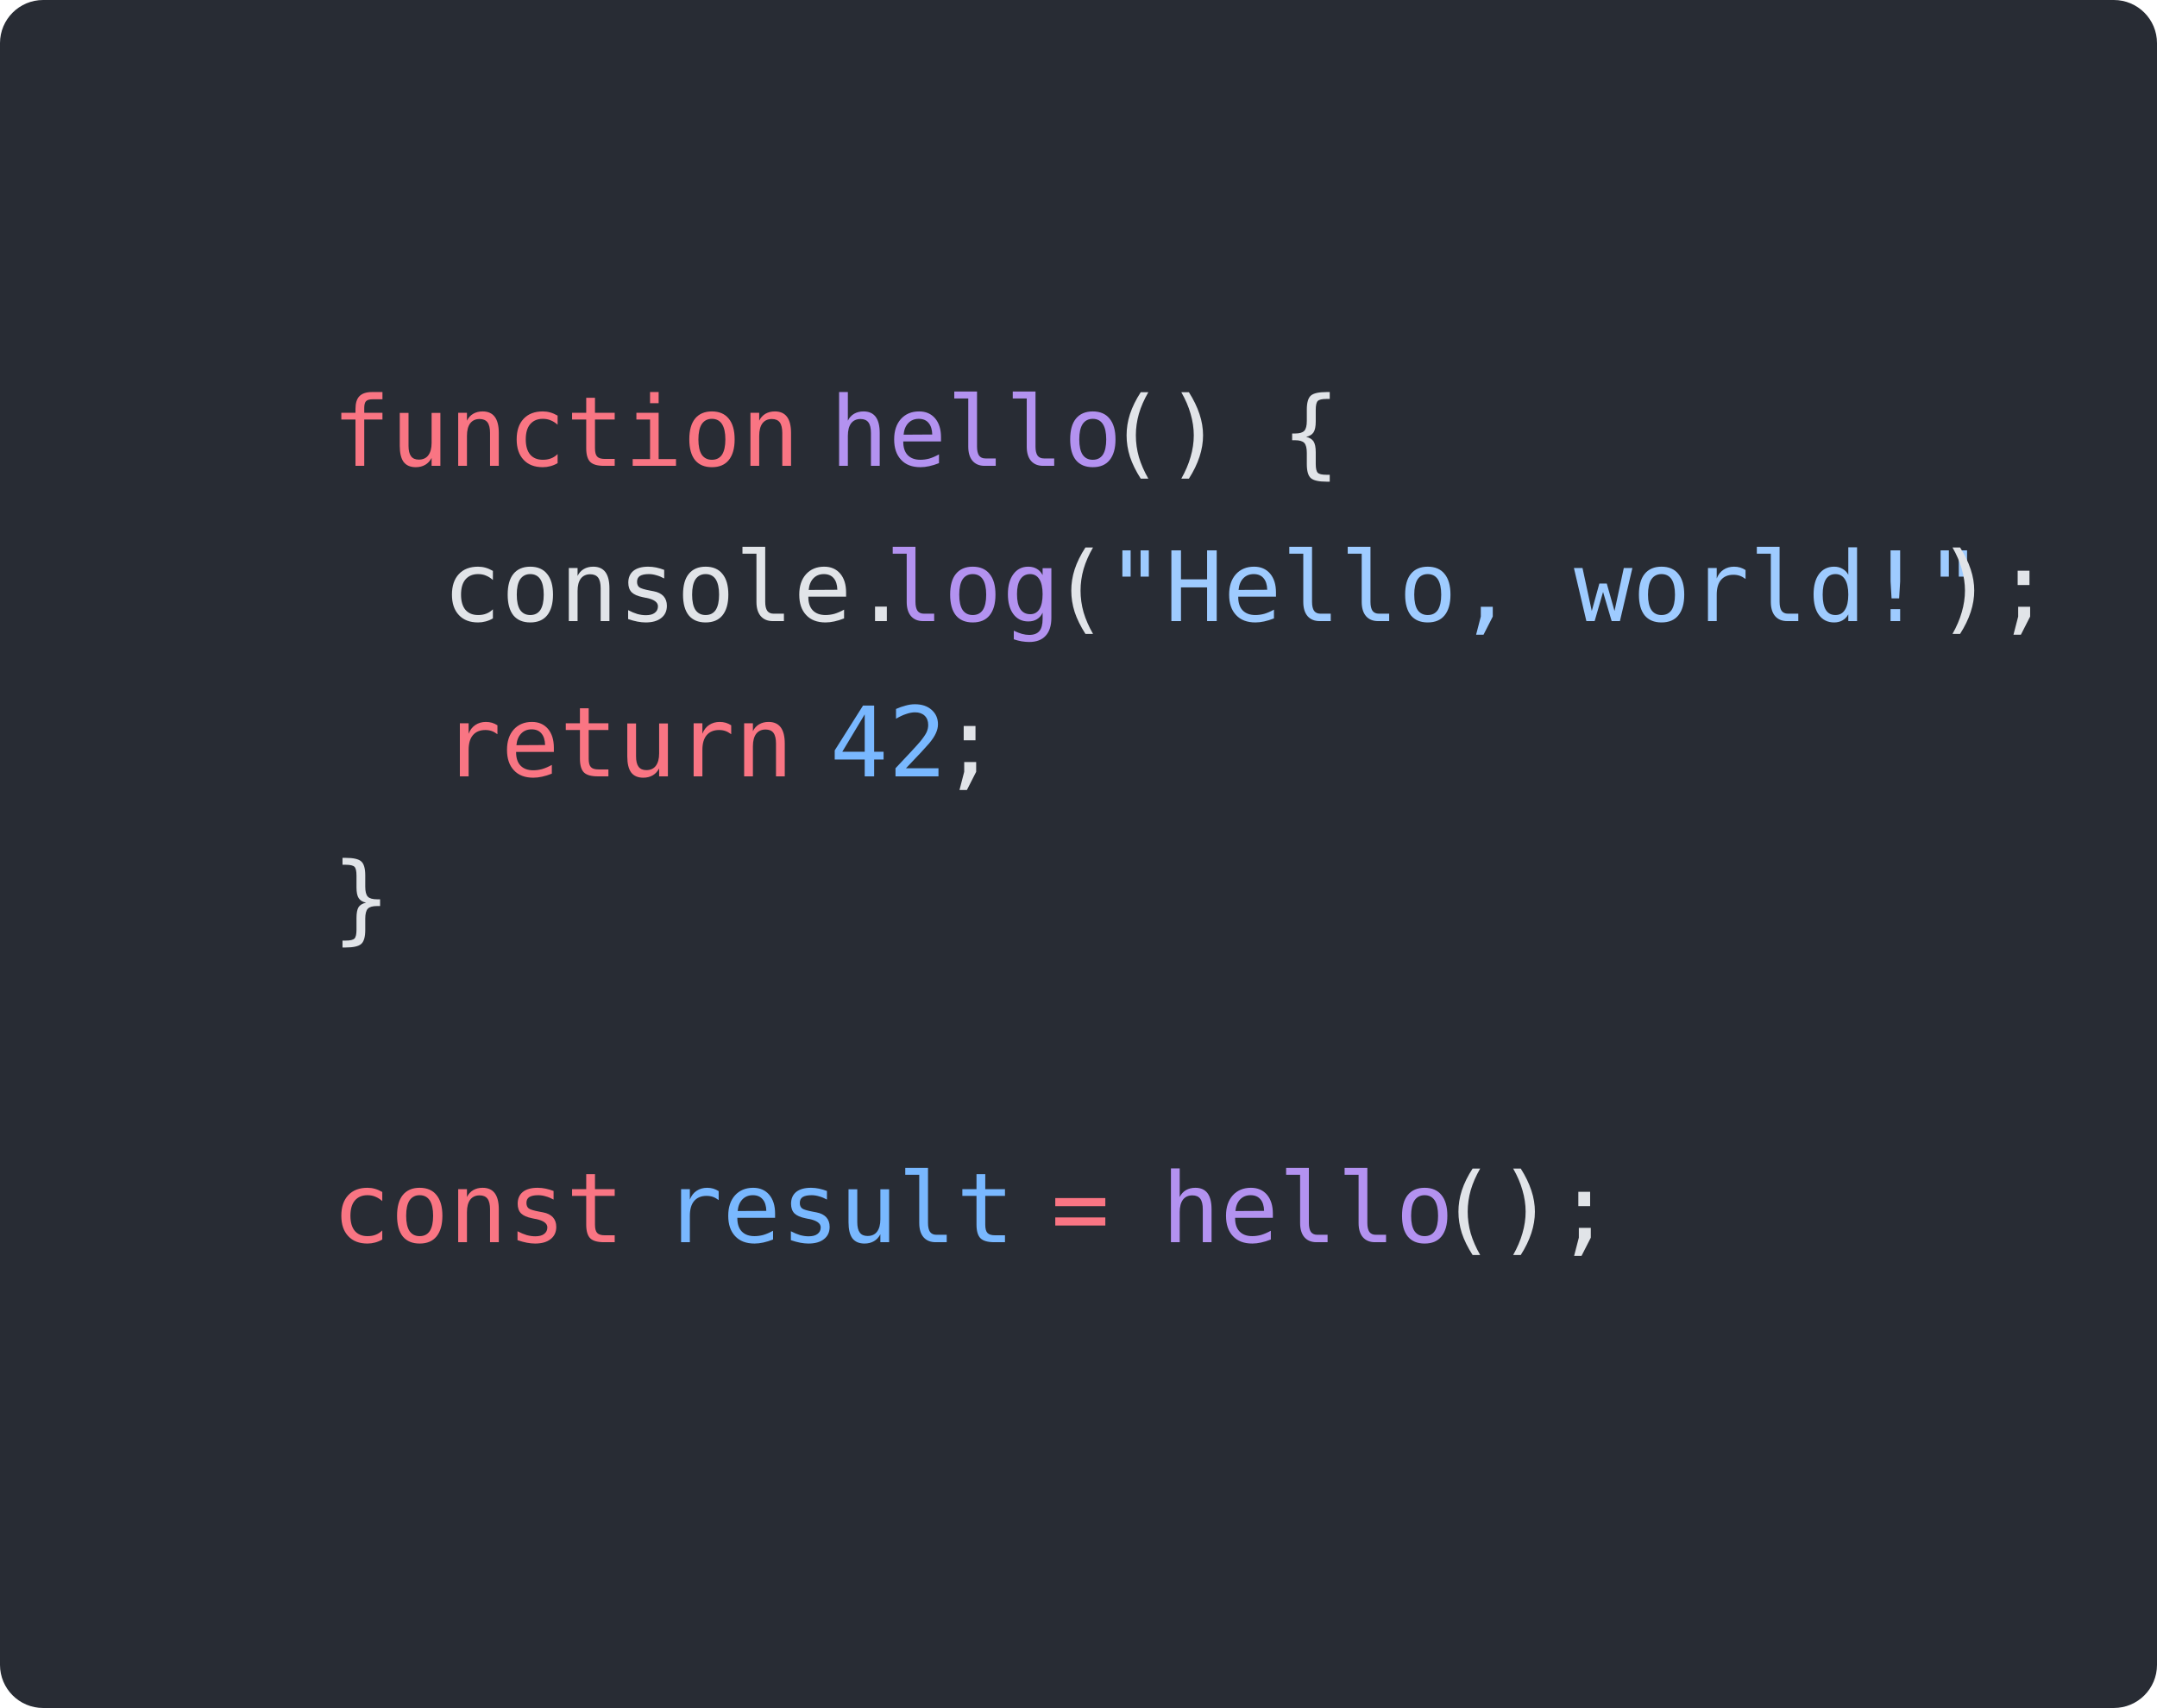
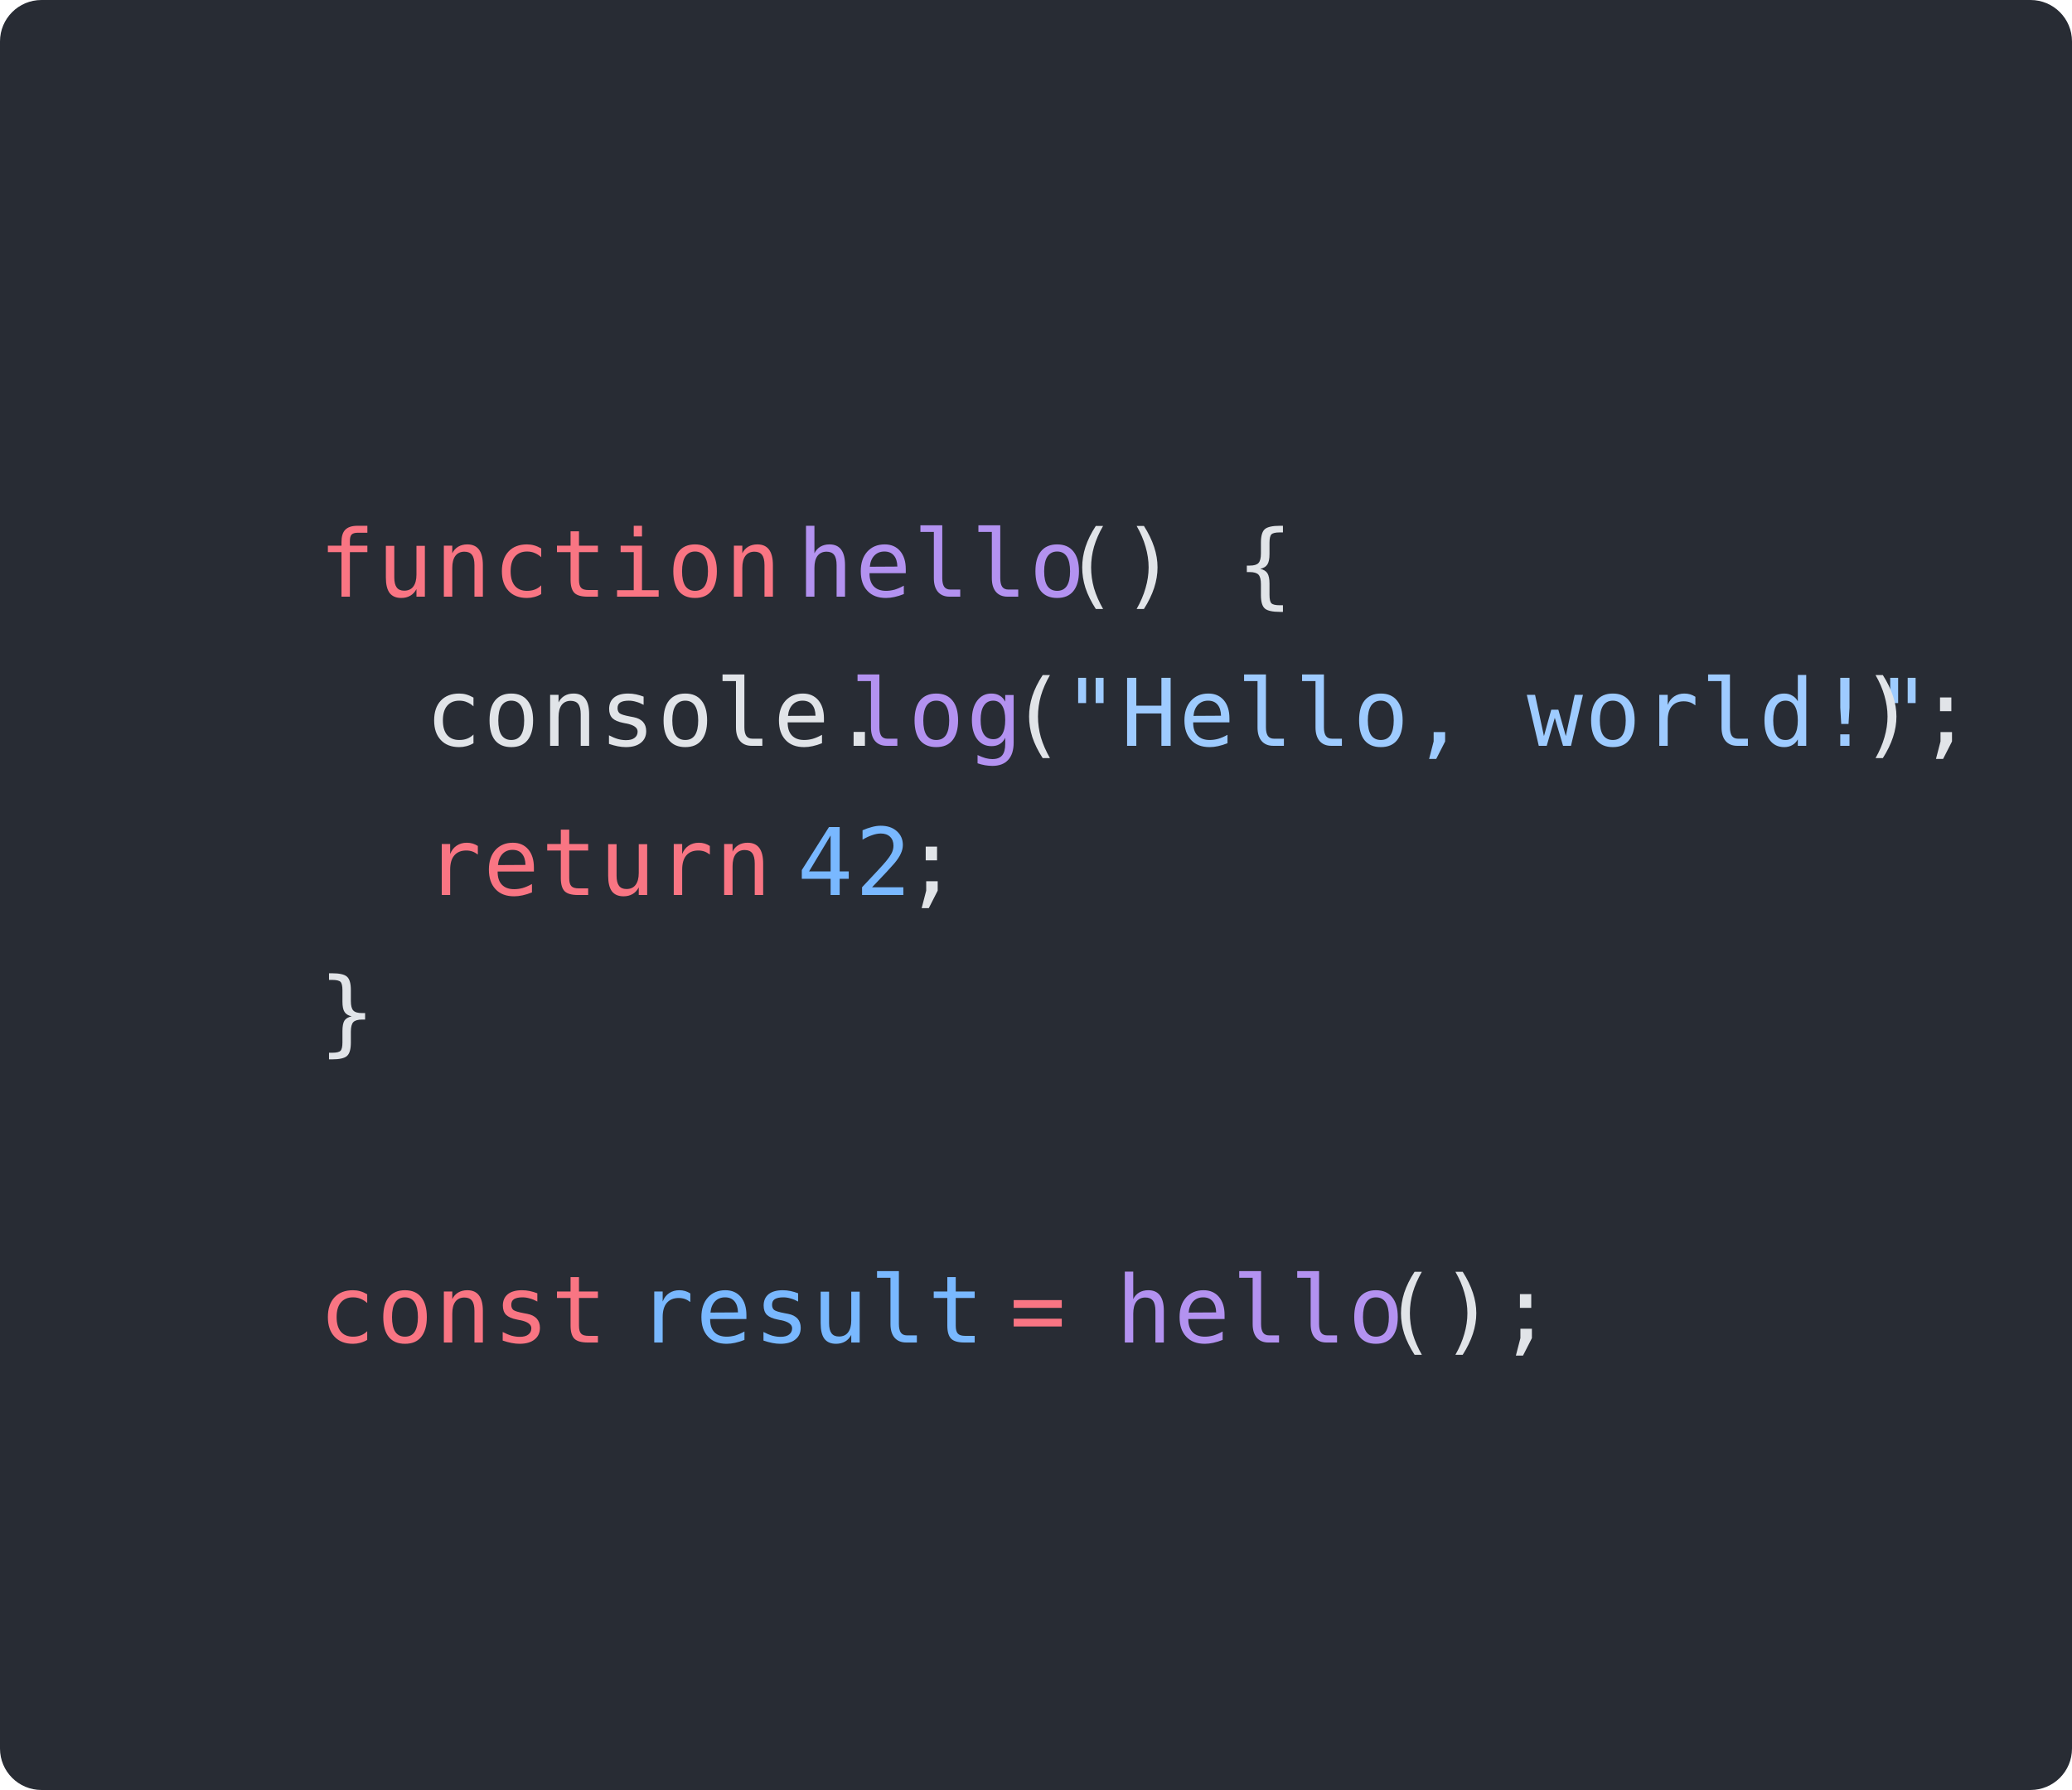
- <svg xmlns="http://www.w3.org/2000/svg" viewBox="0 0 200.001 158.4" width="200.001" height="158.4">
-   <rect id="bg" fill="#282c34" width="200.001" height="158.4" rx="4" />
+ <svg xmlns="http://www.w3.org/2000/svg" viewBox="0 0 200.001 172.8" width="200.001" height="172.8">
+   <rect id="bg" fill="#282c34" width="200.001" height="172.8" rx="4" />
  <g id="tokens" transform="translate(30.78906, 28.8)">
-     <text font-family="Consolas" font-size="9" y="14.4" transform="translate(0, 0)" fill="#F97583">function</text>
-     <text font-family="Consolas" font-size="9" y="14.4" transform="translate(41.02594, 0)" fill="#E1E4E8"> </text>
-     <text font-family="Consolas" font-size="9" y="14.4" transform="translate(46.15418, 0)" fill="#B392F0">hello</text>
-     <text font-family="Consolas" font-size="9" y="14.4" transform="translate(71.79539, 0)" fill="#E1E4E8">() {</text>
-     <text font-family="Consolas" font-size="9" y="28.8" transform="translate(0, 0)" fill="#E1E4E8">  </text>
-     <text font-family="Consolas" font-size="9" y="28.8" transform="translate(10.25648, 0)" fill="#E1E4E8">console.</text>
-     <text font-family="Consolas" font-size="9" y="28.8" transform="translate(51.28242, 0)" fill="#B392F0">log</text>
-     <text font-family="Consolas" font-size="9" y="28.8" transform="translate(66.66715, 0)" fill="#E1E4E8">(</text>
-     <text font-family="Consolas" font-size="9" y="28.8" transform="translate(71.79539, 0)" fill="#9ECBFF">"Hello, world!"</text>
-     <text font-family="Consolas" font-size="9" y="28.8" transform="translate(148.719, 0)" fill="#E1E4E8">);</text>
-     <text font-family="Consolas" font-size="9" y="43.2" transform="translate(0, 0)" fill="#E1E4E8">  </text>
-     <text font-family="Consolas" font-size="9" y="43.2" transform="translate(10.25648, 0)" fill="#F97583">return</text>
-     <text font-family="Consolas" font-size="9" y="43.2" transform="translate(41.02594, 0)" fill="#E1E4E8"> </text>
-     <text font-family="Consolas" font-size="9" y="43.2" transform="translate(46.15418, 0)" fill="#79B8FF">42</text>
-     <text font-family="Consolas" font-size="9" y="43.2" transform="translate(56.41066, 0)" fill="#E1E4E8">;</text>
-     <text font-family="Consolas" font-size="9" y="57.6" transform="translate(0, 0)" fill="#E1E4E8">}</text>
-     <text font-family="Consolas" font-size="9" y="86.4" transform="translate(0, 0)" fill="#F97583">const</text>
-     <text font-family="Consolas" font-size="9" y="86.4" transform="translate(25.64121, 0)" fill="#E1E4E8"> </text>
-     <text font-family="Consolas" font-size="9" y="86.4" transform="translate(30.76945, 0)" fill="#79B8FF">result</text>
-     <text font-family="Consolas" font-size="9" y="86.4" transform="translate(61.53891, 0)" fill="#E1E4E8"> </text>
-     <text font-family="Consolas" font-size="9" y="86.4" transform="translate(66.66715, 0)" fill="#F97583">=</text>
-     <text font-family="Consolas" font-size="9" y="86.4" transform="translate(71.79539, 0)" fill="#E1E4E8"> </text>
-     <text font-family="Consolas" font-size="9" y="86.4" transform="translate(76.92363, 0)" fill="#B392F0">hello</text>
-     <text font-family="Consolas" font-size="9" y="86.4" transform="translate(102.5648, 0)" fill="#E1E4E8">();</text>
+     <text font-family="Consolas" font-size="9" y="28.8" letter-spacing="0.18px">
+       <tspan x="0" fill="#F97583">function</tspan>
+       <tspan x="41.026" fill="#E1E4E8"> </tspan>
+       <tspan x="46.154" fill="#B392F0">hello</tspan>
+       <tspan x="71.795" fill="#E1E4E8">() {</tspan>
+     </text>
+     <text font-family="Consolas" font-size="9" y="43.2" letter-spacing="0.18px">
+       <tspan x="0" fill="#E1E4E8">  </tspan>
+       <tspan x="10.256" fill="#E1E4E8">console.</tspan>
+       <tspan x="51.282" fill="#B392F0">log</tspan>
+       <tspan x="66.667" fill="#E1E4E8">(</tspan>
+       <tspan x="71.795" fill="#9ECBFF">"Hello, world!"</tspan>
+       <tspan x="148.719" fill="#E1E4E8">);</tspan>
+     </text>
+     <text font-family="Consolas" font-size="9" y="57.6" letter-spacing="0.18px">
+       <tspan x="0" fill="#E1E4E8">  </tspan>
+       <tspan x="10.256" fill="#F97583">return</tspan>
+       <tspan x="41.026" fill="#E1E4E8"> </tspan>
+       <tspan x="46.154" fill="#79B8FF">42</tspan>
+       <tspan x="56.411" fill="#E1E4E8">;</tspan>
+     </text>
+     <text font-family="Consolas" font-size="9" y="72" letter-spacing="0.18px">
+       <tspan x="0" fill="#E1E4E8">}</tspan>
+     </text>
+     <text font-family="Consolas" font-size="9" y="100.8" letter-spacing="0.18px">
+       <tspan x="0" fill="#F97583">const</tspan>
+       <tspan x="25.641" fill="#E1E4E8"> </tspan>
+       <tspan x="30.769" fill="#79B8FF">result</tspan>
+       <tspan x="61.539" fill="#E1E4E8"> </tspan>
+       <tspan x="66.667" fill="#F97583">=</tspan>
+       <tspan x="71.795" fill="#E1E4E8"> </tspan>
+       <tspan x="76.924" fill="#B392F0">hello</tspan>
+       <tspan x="102.565" fill="#E1E4E8">();</tspan>
+     </text>
  </g>
</svg>
